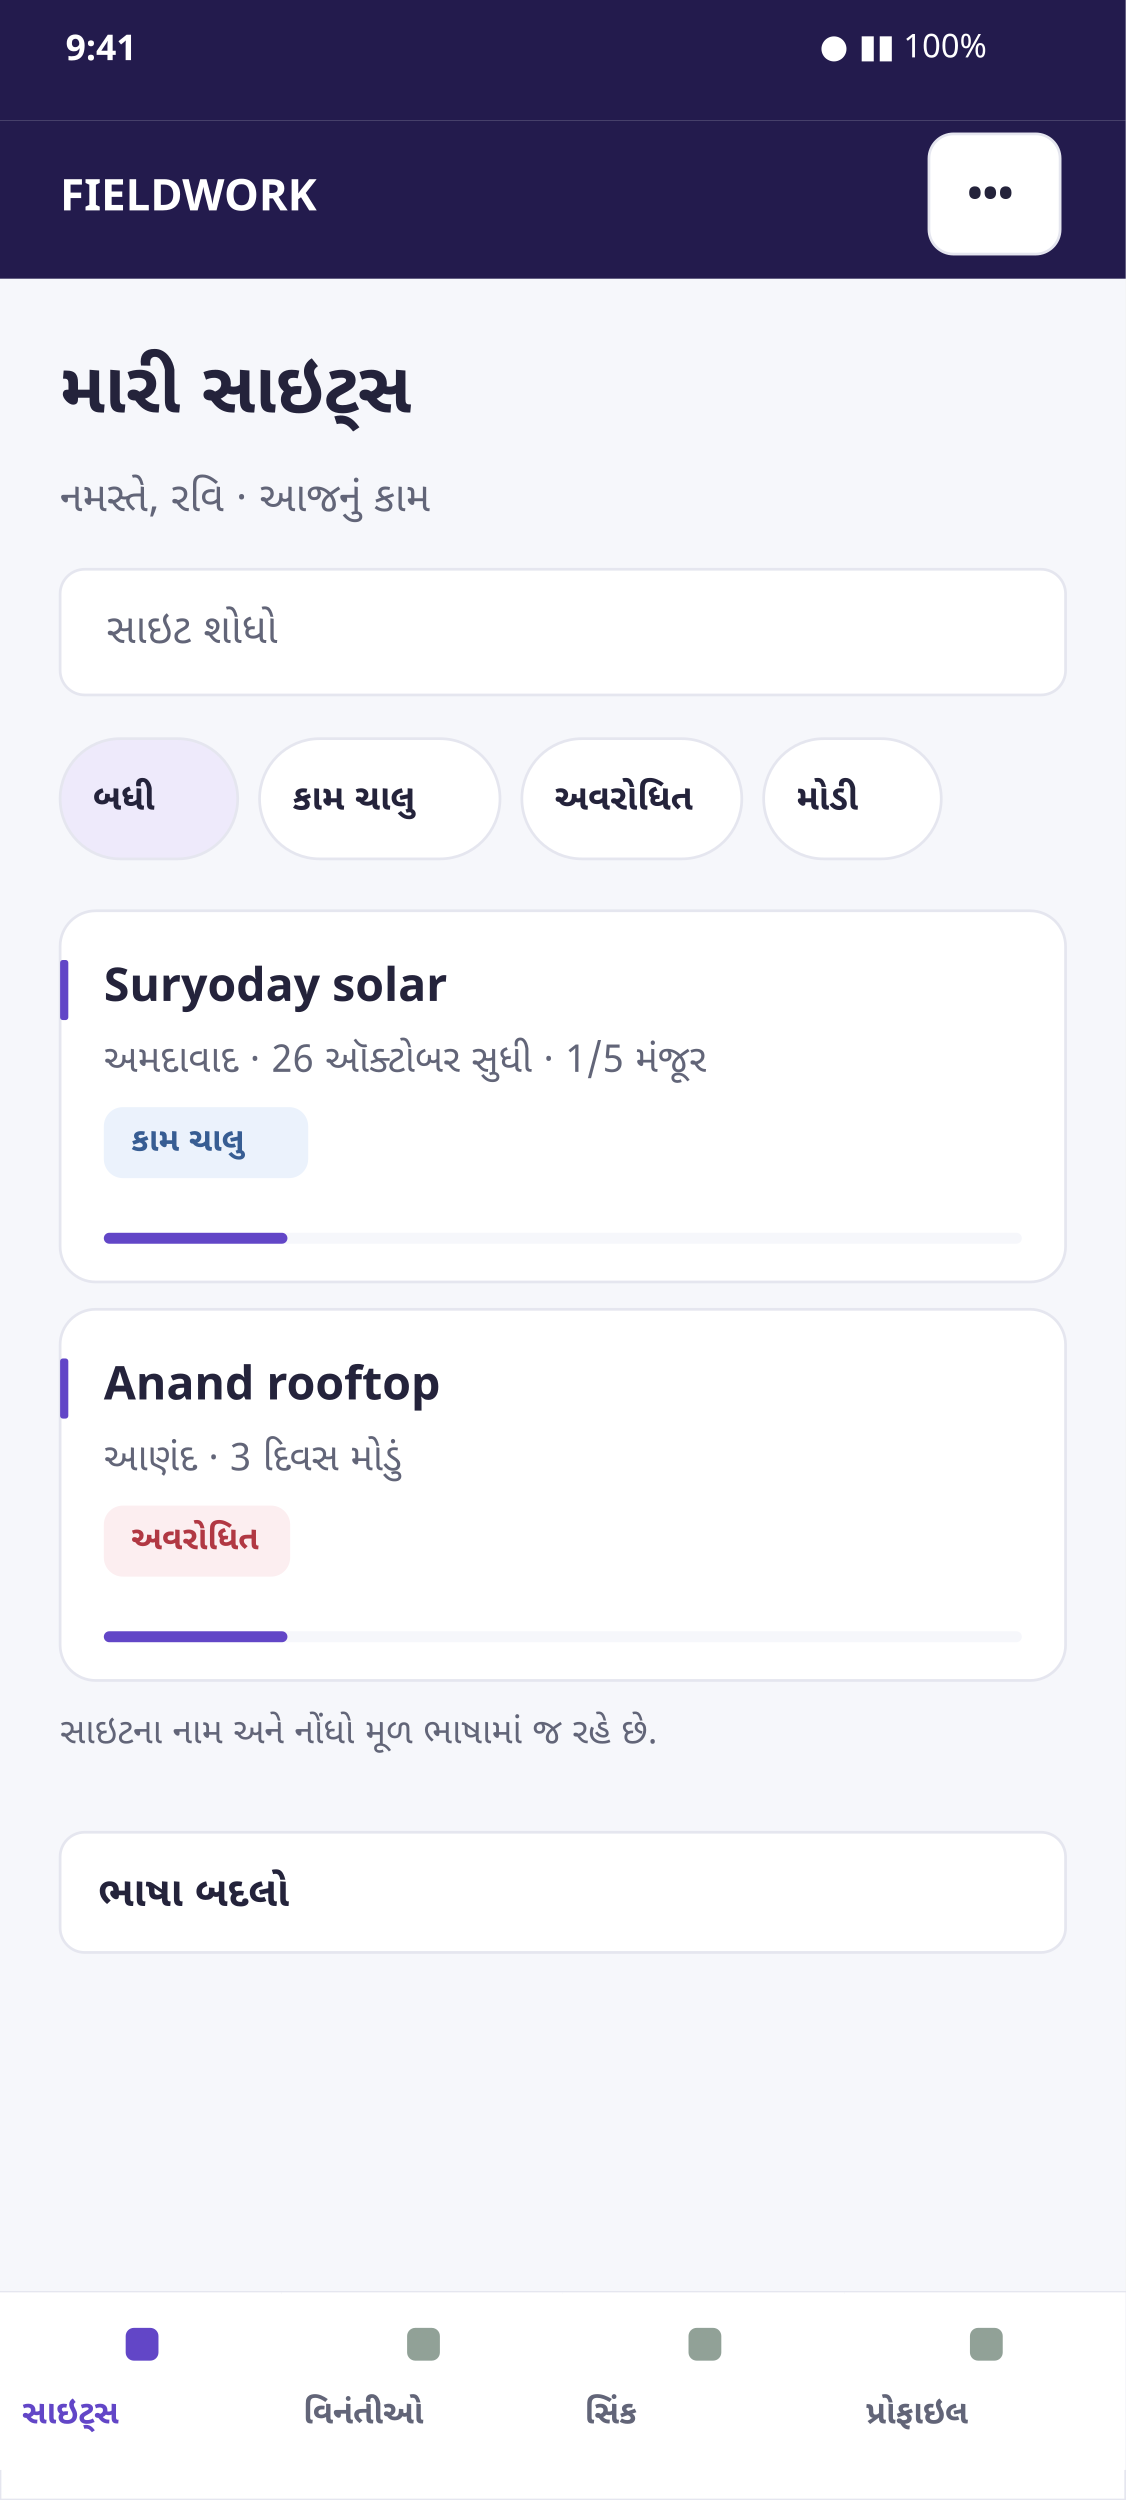
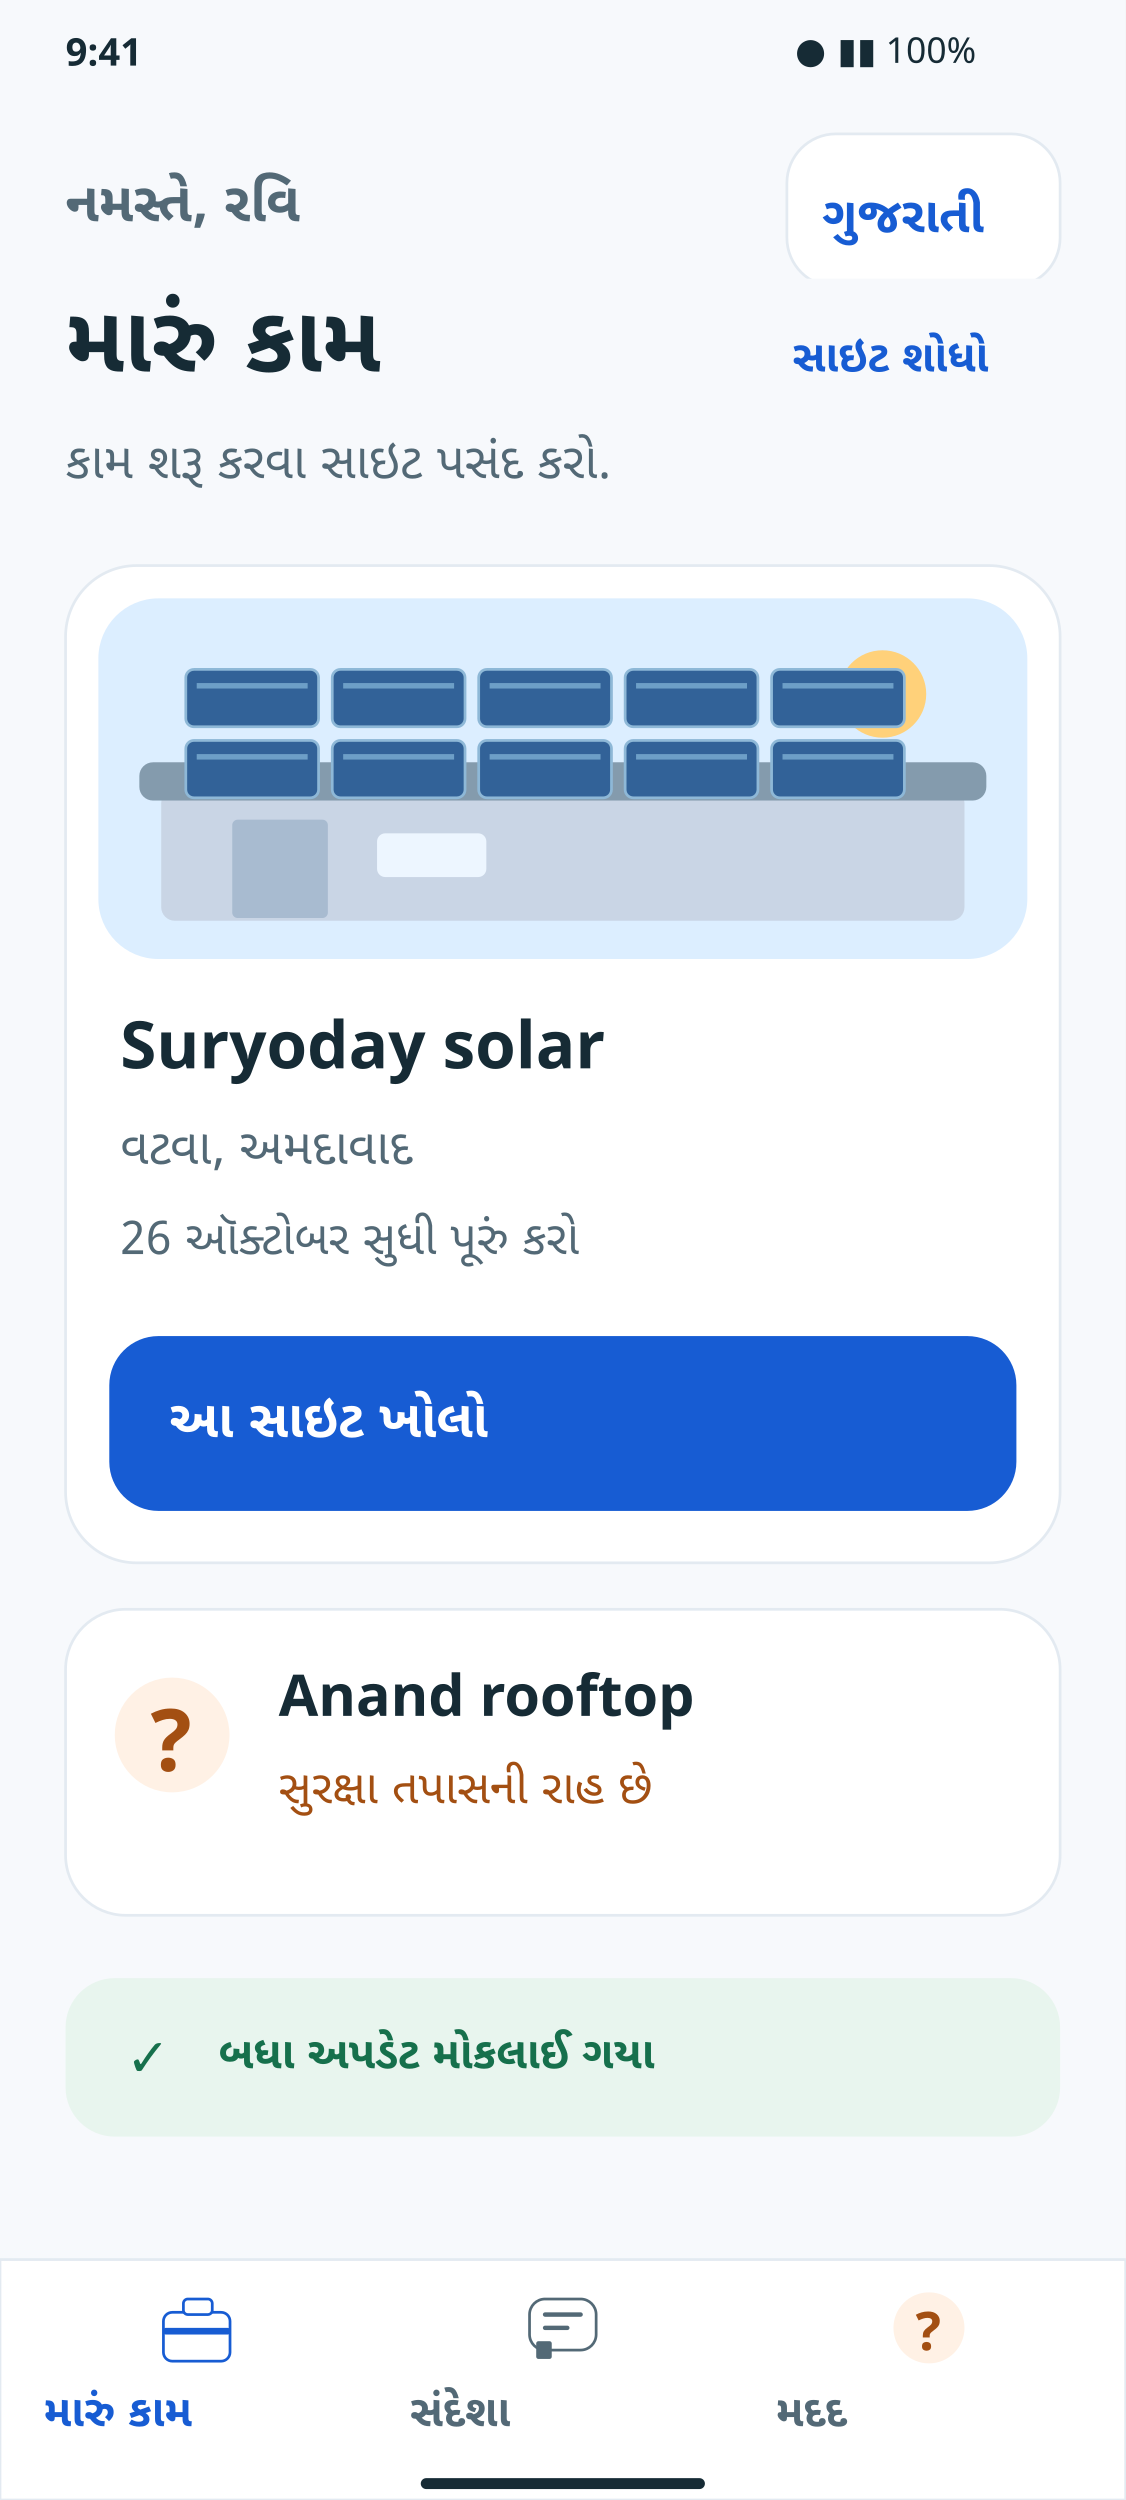
<svg xmlns="http://www.w3.org/2000/svg" width="412" height="915" viewBox="0 0 412 915" role="img" aria-label="M46 મારી સાઇટ્સ">
  <style>@font-face{font-family:sourcesanspro;src:url('../fonts/SourceSansPro-Regular.woff2');font-weight:400}@font-face{font-family:sourcesanspro;src:url('../fonts/SourceSansPro-Semibold.woff2');font-weight:600}@font-face{font-family:sourcesanspro;src:url('../fonts/SourceSansPro-Bold.woff2');font-weight:700}@font-face{font-family:'Noto Sans Devanagari';src:url('../fonts/NotoSansDevanagari.ttf')}@font-face{font-family:'Noto Sans Gujarati';src:url('../fonts/NotoSansGujarati.ttf')}text{font-kerning:normal}</style>
-   <rect data-node="b531c883-9c8d-496c-8fb2-625c59ef44c2" x="0" y="0" width="412" height="915" rx="0" fill="#F6F7FB" />
-   <rect data-node="6345f965-94d0-44e5-b294-f3f2828e2737" x="0" y="0" width="412" height="44" rx="0" fill="#231B4D" />
-   <text data-node="cb9909e4-8bc4-40b6-81a1-62ab9f51d335" data-box-width="70" x="24" y="22" font-family="sourcesanspro" font-size="13" font-weight="600" fill="#FFFFFF" style="pointer-events:none">
+   <rect data-node="6781200e-cad5-48a4-b0fc-b3c452c747d0" x="0" y="0" width="412" height="915" rx="0" fill="#F7F9FC" style="pointer-events:none" />
+   <text data-node="c8e9b6ce-2729-4bce-b52d-498bed22d0e4" data-box-width="70" x="24" y="24" font-family="sourcesanspro" font-size="14" font-weight="600" fill="#162B35" style="pointer-events:none">
    <tspan x="24" dy="0">9:41</tspan>
  </text>
-   <text data-node="b20d8d4f-f74a-4126-9f96-22493d8c3130" data-box-width="100" x="300" y="21" font-family="sourcesanspro" font-size="12" font-weight="400" fill="#FFFFFF" style="pointer-events:none">
-     <tspan x="300" dy="0">●  ▮▮  100%</tspan>
+   <text data-node="505194b7-77a8-4606-a578-777348b06d31" data-box-width="100" x="291" y="23" font-family="sourcesanspro" font-size="13" font-weight="400" fill="#162B35" style="pointer-events:none">
+     <tspan x="291" dy="0">●  ▮▮  100%</tspan>
  </text>
-   <rect data-node="0e6c9270-24f2-4de7-aea1-f48fa29e37bf" x="0" y="44" width="412" height="58" rx="0" fill="#231B4D" />
-   <text data-node="dd67a7f2-3b62-4dc1-8037-379131d1c8ee" data-box-width="200" x="22" y="77" font-family="sourcesanspro" font-size="16" font-weight="700" fill="#FFFFFF" style="pointer-events:none">
-     <tspan x="22" dy="0">FIELDWORK</tspan>
+   <text data-node="f4e5449b-5332-4f85-a425-55311638b448" data-box-width="245" x="24" y="81" font-family="Noto Sans Gujarati" font-size="20" font-weight="600" fill="#536976" style="pointer-events:none">
+     <tspan x="24" dy="0">નમસ્તે, રવિ</tspan>
  </text>
-   <a href="#M40" data-to="M40" aria-label="Action / •••">
-     <rect data-node="76c0f730-1126-4836-9ef1-950884b1e528" x="340" y="49" width="48" height="44" rx="9" fill="#FFFFFF" stroke="#E5E6EF" />
+   <a href="#M127" data-to="M127" aria-label="Action / ભાષા">
+     <rect data-node="b3916c62-ff07-4f71-bb81-868dd41e06c5" x="288" y="49" width="100" height="56" rx="18" fill="#FFFFFF" stroke="#E3EAF1" />
  </a>
-   <text data-node="cc6d55a6-6ebb-4d69-a820-30acfef74acf" data-box-width="20" x="354" y="76" font-family="sourcesanspro" font-size="15" font-weight="600" fill="#24233B" style="pointer-events:none">
-     <tspan x="354" dy="0">•••</tspan>
+   <text data-node="3e0e5540-215f-413c-b938-8a031bc04e6d" data-box-width="82" x="301" y="85" font-family="Noto Sans Gujarati" font-size="18" font-weight="600" fill="#175CD3" style="pointer-events:none">
+     <tspan x="301" dy="0">ગુજરાતી</tspan>
  </text>
-   <text data-node="012696a3-3326-4cb1-855c-25df007fa540" data-box-width="368" x="22" y="151" font-family="Noto Sans Gujarati" font-size="26" font-weight="600" fill="#24233B" style="pointer-events:none">
-     <tspan x="22" dy="0">મારી સાઇટ્સ</tspan>
+   <text data-node="ed17cf74-e5ed-41ec-8609-ffaec4706f64" data-box-width="244" x="24" y="136" font-family="Noto Sans Gujarati" font-size="34" font-weight="700" fill="#162B35" style="pointer-events:none">
+     <tspan x="24" dy="0">મારું કામ</tspan>
  </text>
-   <text data-node="4cc0b7a3-b9a1-472b-b3db-921cf8ad7df4" data-box-width="368" x="22" y="187.1" font-family="Noto Sans Gujarati" font-size="15" font-weight="400" fill="#626578" style="pointer-events:none">
-     <tspan x="22" dy="0">નમસ્તે, રવિ · આજનું કામ</tspan>
+   <a href="#M134" data-to="M134" aria-label="Action / Find site">
+     <rect data-node="40d9aeec-dd2e-4d10-93bb-b9764372fd49" x="284" y="102" width="104" height="56" rx="0" fill="#F7F9FC" />
+   </a>
+   <text data-node="0178ce51-b041-4e0b-aef8-4e52f3f7d86f" data-box-width="98" x="290" y="136" font-family="Noto Sans Gujarati" font-size="16" font-weight="600" fill="#175CD3" style="pointer-events:none">
+     <tspan x="290" dy="0">સાઇટ શોધો</tspan>
  </text>
-   <rect data-node="e4d89078-3a94-4a42-9866-50985c41b717" x="22" y="208.35" width="368" height="46" rx="9" fill="#FFFFFF" stroke="#E5E6EF" />
-   <text data-node="12aceabd-ac0b-41fa-99d9-ec898982e7c2" data-box-width="336" x="39" y="235.35" font-family="Noto Sans Gujarati" font-size="15" font-weight="400" fill="#626578" style="pointer-events:none">
-     <tspan x="39" dy="0">સાઇટ શોધો</tspan>
+   <text data-node="fc9418a1-ba14-4b56-afd2-2ce2a8382699" data-box-width="364" x="24" y="175" font-family="Noto Sans Gujarati" font-size="18" font-weight="400" fill="#536976" style="pointer-events:none">
+     <tspan x="24" dy="0">કામ શરૂ કરવા સાઇટ પસંદ કરો.</tspan>
  </text>
-   <a href="#M05" data-to="M05" aria-label="Filter / બધી">
-     <rect data-node="cb75af56-a26b-4f0b-a31f-f38a4af9cd3e" x="22" y="270.35" width="65" height="44" rx="22" fill="#EEEAFB" stroke="#E5E6EF" />
+   <rect data-node="ca8f7afc-5cc3-4dc7-a8ff-c6b975d6e830" x="24" y="207" width="364" height="365" rx="26" fill="#FFFFFF" style="pointer-events:none" stroke="#E3EAF1" />
+   <rect data-node="468f8885-e96f-4c9a-815a-7c33bd4acd07" x="36" y="219" width="340" height="132" rx="22" fill="#DCEEFF" style="pointer-events:none" />
+   <rect data-node="92592135-013b-4951-ab45-f5428b966f2c" x="307" y="238" width="32" height="32" rx="16" fill="#FFD17A" style="pointer-events:none" />
+   <rect data-node="d65dc78a-f7f0-41e2-a8ae-861407489bce" x="59" y="289" width="294" height="48" rx="5" fill="#C9D5E5" style="pointer-events:none" />
+   <rect data-node="0384c7c7-ae8c-42d8-8512-51c563e12c17" x="51" y="279" width="310" height="14" rx="5" fill="#849BAD" style="pointer-events:none" />
+   <rect data-node="2bcc8973-7e2d-4216-9a79-18c739c2b423" x="68" y="245" width="48.6" height="21" rx="3" fill="#326298" style="pointer-events:none" stroke="#8EB8D7" />
+   <rect data-node="dd3eb5da-78ee-44b7-9bb7-6fd536454b18" x="72" y="250" width="40.6" height="2" rx="0" fill="#6D9FC7" style="pointer-events:none" />
+   <rect data-node="cdde637a-00e3-42fc-ba53-0f00199c8846" x="121.6" y="245" width="48.6" height="21" rx="3" fill="#326298" style="pointer-events:none" stroke="#8EB8D7" />
+   <rect data-node="69c18534-a790-48f2-ab27-d3c210e68501" x="125.6" y="250" width="40.6" height="2" rx="0" fill="#6D9FC7" style="pointer-events:none" />
+   <rect data-node="58bc568f-8be4-434e-8fde-d1f25d88a5f5" x="175.2" y="245" width="48.6" height="21" rx="3" fill="#326298" style="pointer-events:none" stroke="#8EB8D7" />
+   <rect data-node="8901fe38-fe71-4a52-917f-7f30e7654b20" x="179.2" y="250" width="40.6" height="2" rx="0" fill="#6D9FC7" style="pointer-events:none" />
+   <rect data-node="ffd97180-9fd1-4567-8a48-e62ac133a62e" x="228.8" y="245" width="48.6" height="21" rx="3" fill="#326298" style="pointer-events:none" stroke="#8EB8D7" />
+   <rect data-node="7bc9174b-10df-4fc3-b207-cf91495d8ee7" x="232.8" y="250" width="40.6" height="2" rx="0" fill="#6D9FC7" style="pointer-events:none" />
+   <rect data-node="7a0c5969-83d1-4bf8-8a23-e4a423894caa" x="282.4" y="245" width="48.6" height="21" rx="3" fill="#326298" style="pointer-events:none" stroke="#8EB8D7" />
+   <rect data-node="5694706f-2a0b-4176-8a58-3a91b1c024cd" x="286.4" y="250" width="40.6" height="2" rx="0" fill="#6D9FC7" style="pointer-events:none" />
+   <rect data-node="6b1f7835-cf39-45ac-ba3d-d60b3f9459f2" x="68" y="271" width="48.6" height="21" rx="3" fill="#326298" style="pointer-events:none" stroke="#8EB8D7" />
+   <rect data-node="481e1325-2251-419d-bc4f-420cb2c1cc1d" x="72" y="276" width="40.6" height="2" rx="0" fill="#6D9FC7" style="pointer-events:none" />
+   <rect data-node="82b3f6e5-2743-44bb-95de-6f47a7ba3c09" x="121.6" y="271" width="48.6" height="21" rx="3" fill="#326298" style="pointer-events:none" stroke="#8EB8D7" />
+   <rect data-node="95c1a6f1-c1e8-4158-ba81-29102c46d97b" x="125.6" y="276" width="40.6" height="2" rx="0" fill="#6D9FC7" style="pointer-events:none" />
+   <rect data-node="d9d1f698-bfd2-46b8-b83d-e8e1dabdd391" x="175.2" y="271" width="48.6" height="21" rx="3" fill="#326298" style="pointer-events:none" stroke="#8EB8D7" />
+   <rect data-node="4ee42db6-7ae7-4f64-9ed6-b323f1482a60" x="179.2" y="276" width="40.6" height="2" rx="0" fill="#6D9FC7" style="pointer-events:none" />
+   <rect data-node="f655de15-9170-42b2-b937-63d6211a91ce" x="228.8" y="271" width="48.6" height="21" rx="3" fill="#326298" style="pointer-events:none" stroke="#8EB8D7" />
+   <rect data-node="bbb7e8d0-6dba-4e80-b5ec-5241bdc0a58a" x="232.8" y="276" width="40.6" height="2" rx="0" fill="#6D9FC7" style="pointer-events:none" />
+   <rect data-node="faf4cc25-a9c6-4ac6-b743-71eaff076675" x="282.4" y="271" width="48.6" height="21" rx="3" fill="#326298" style="pointer-events:none" stroke="#8EB8D7" />
+   <rect data-node="bed7ca3d-2032-4a5b-b2b2-f75a99bcbb63" x="286.4" y="276" width="40.6" height="2" rx="0" fill="#6D9FC7" style="pointer-events:none" />
+   <rect data-node="43b15b73-6b6e-4b2b-8923-1f0e9e8f54e7" x="85" y="300" width="35" height="36" rx="2" fill="#A8BBD0" style="pointer-events:none" />
+   <rect data-node="3f0abf9f-13c3-48a8-b971-17cd8191f22b" x="138" y="305" width="40" height="16" rx="3" fill="#EDF6FF" style="pointer-events:none" />
+   <text data-node="08a94dad-1594-4e8c-844a-681b1909bc1a" data-box-width="324" x="44" y="391" font-family="sourcesanspro" font-size="24" font-weight="700" fill="#162B35" style="pointer-events:none">
+     <tspan x="44" dy="0">Suryoday solar</tspan>
+   </text>
+   <text data-node="45e55ec3-7ba5-43ba-b847-9f075b138037" data-box-width="324" x="44" y="426" font-family="Noto Sans Gujarati" font-size="18" font-weight="400" fill="#536976" style="pointer-events:none">
+     <tspan x="44" dy="0">વટવા, અમદાવાદ</tspan>
+   </text>
+   <text data-node="7ebb7cbe-7bbc-40fa-b9b2-a7652339fe3a" data-box-width="324" x="44" y="459" font-family="Noto Sans Gujarati" font-size="17" font-weight="400" fill="#536976" style="pointer-events:none">
+     <tspan x="44" dy="0">26 ઑક્ટોબર સુધી પૂરું કરો</tspan>
+   </text>
+   <a href="#M74" data-to="M74" aria-label="Action / આ સાઇટ ખોલો">
+     <rect data-node="80a1774b-b9d5-45bf-ae7a-f25a8de6ebcc" x="40" y="489" width="332" height="64" rx="18" fill="#175CD3" />
  </a>
-   <text data-node="748841d6-beeb-44ea-a00f-d09c22f1e954" data-box-width="45" x="34" y="296.35" font-family="Noto Sans Gujarati" font-size="13" font-weight="600" fill="#24233B" style="pointer-events:none">
-     <tspan x="34" dy="0">બધી</tspan>
+   <text data-node="36311ae8-040d-4408-9f8d-e4b0e97f44b4" data-box-width="288" x="62" y="526" font-family="Noto Sans Gujarati" font-size="19" font-weight="600" fill="#FFFFFF" style="pointer-events:none">
+     <tspan x="62" dy="0">આ સાઇટ ખોલો</tspan>
  </text>
-   <a href="#M05" data-to="M05" aria-label="Filter / કામ ચાલુ">
-     <rect data-node="e459448b-493c-42a3-a9cf-9da1a4c21fb6" x="95" y="270.35" width="88" height="44" rx="22" fill="#FFFFFF" stroke="#E5E6EF" />
+   <a href="#M96" data-to="M96" aria-label="Action / Anand rooftop">
+     <rect data-node="6ae18d38-f582-49b9-a921-06cdd5206059" x="24" y="589" width="364" height="112" rx="22" fill="#FFFFFF" stroke="#E3EAF1" />
  </a>
-   <text data-node="32a3055e-a17a-4f7b-929a-dc841f99f01f" data-box-width="68" x="107" y="296.35" font-family="Noto Sans Gujarati" font-size="13" font-weight="600" fill="#24233B" style="pointer-events:none">
-     <tspan x="107" dy="0">કામ ચાલુ</tspan>
+   <rect data-node="bf1927ba-c3d5-4662-a1c4-7c7602075326" x="42" y="614" width="42" height="42" rx="21" fill="#FFF1E5" style="pointer-events:none" />
+   <text data-node="792ead4f-8b3b-499b-931c-d04d8f483945" data-box-width="26.25" x="55.125" y="648.125" font-family="sourcesanspro" font-size="31.5" font-weight="600" fill="#A34F12" style="pointer-events:none">
+     <tspan x="55.125" dy="0">?</tspan>
  </text>
-   <a href="#M05" data-to="M05" aria-label="Filter / અવરોધિત">
-     <rect data-node="8a2e5f17-ee66-4e4b-8f5f-748bfd5df4c1" x="191" y="270.35" width="80.5" height="44" rx="22" fill="#FFFFFF" stroke="#E5E6EF" />
+   <text data-node="d4ae7bba-232f-4258-89cd-8e0f5b102714" data-box-width="265" x="102" y="628" font-family="sourcesanspro" font-size="21" font-weight="600" fill="#162B35" style="pointer-events:none">
+     <tspan x="102" dy="0">Anand rooftop</tspan>
+   </text>
+   <text data-node="1c831c94-2377-4dd1-aa65-8c96633c5b61" data-box-width="265" x="102" y="660" font-family="Noto Sans Gujarati" font-size="17" font-weight="400" fill="#A34F12" style="pointer-events:none">
+     <tspan x="102" dy="0">સુરક્ષા તપાસની રાહ છે</tspan>
+   </text>
+   <a href="#M129" data-to="M129" aria-label="Action / Sending status">
+     <rect data-node="7e0d2e7d-0250-4fed-975a-2926dc4ef528" x="24" y="724" width="364" height="58" rx="18" fill="#E8F5EE" />
  </a>
-   <text data-node="51db8434-80b7-4ede-9076-c984dfcd510b" data-box-width="60.5" x="203" y="296.35" font-family="Noto Sans Gujarati" font-size="13" font-weight="600" fill="#24233B" style="pointer-events:none">
-     <tspan x="203" dy="0">અવરોધિત</tspan>
+   <rect data-node="5644d812-67a4-443f-a21e-8e928e4ce1a3" x="40" y="738" width="28" height="28" rx="14" fill="#E8F5EE" style="pointer-events:none" />
+   <text data-node="4798d51e-5673-4f35-ae35-8e4190bb23e8" data-box-width="21.875" x="46.125" y="759.875" font-family="sourcesanspro" font-size="19.25" font-weight="600" fill="#16704C" style="pointer-events:none">
+     <tspan x="46.125" dy="0">✓</tspan>
  </text>
-   <a href="#M05" data-to="M05" aria-label="Filter / મોડી">
-     <rect data-node="b02a8597-0f3d-4826-bc84-c8160e61b1c6" x="279.5" y="270.35" width="65" height="44" rx="22" fill="#FFFFFF" stroke="#E5E6EF" />
+   <text data-node="15373b8f-49e7-47f5-9a5b-20786805ce11" data-box-width="290" x="80" y="757" font-family="Noto Sans Gujarati" font-size="16" font-weight="600" fill="#16704C" style="pointer-events:none">
+     <tspan x="80" dy="0">બધા અપડેટ મોકલાઈ ગયા</tspan>
+   </text>
+   <rect data-node="b599ca1f-1440-4a70-8b55-27b3fc70e992" x="0" y="827" width="412" height="88" rx="0" fill="#FFFFFF" style="pointer-events:none" stroke="#E3EAF1" />
+   <a href="#M46" data-to="M46" aria-label="Navigation / મારું કામ">
+     <rect data-node="2decb826-f5ad-4b0a-9199-da5f7a6d1be4" x="8" y="831" width="128" height="70" rx="12" fill="#FFFFFF" />
  </a>
-   <text data-node="0a463127-4f7d-4935-9221-6e6e535f7b5e" data-box-width="45" x="291.5" y="296.35" font-family="Noto Sans Gujarati" font-size="13" font-weight="600" fill="#24233B" style="pointer-events:none">
-     <tspan x="291.5" dy="0">મોડી</tspan>
+   <rect data-node="430713af-2636-4be3-a648-527771f297ec" x="59.812" y="846.312" width="24.375" height="17.875" rx="3.25" fill="#FFFFFF" style="pointer-events:none" stroke="#175CD3" />
+   <rect data-node="75e7f4e6-23f1-4d7a-b2a9-d6f1bc47efce" x="67.125" y="841.438" width="10.562" height="5.688" rx="1.625" fill="#FFFFFF" style="pointer-events:none" stroke="#175CD3" />
+   <rect data-node="15031f1e-480b-4cfd-b7c8-417e2ee887da" x="59.812" y="852" width="24.375" height="2.438" rx="0.812" fill="#175CD3" style="pointer-events:none" />
+   <text data-node="1b0c5702-caed-416f-a7f1-6864397b3905" data-box-width="116" x="16" y="888" font-family="Noto Sans Gujarati" font-size="16" font-weight="600" fill="#175CD3" style="pointer-events:none">
+     <tspan x="16" dy="0">મારું કામ</tspan>
  </text>
-   <a href="#M06" data-to="M06" aria-label="Card / Suryoday solar">
-     <rect data-node="7e24d83e-da11-4e69-a1d8-ff9cc5c64d57" x="22" y="333.35" width="368" height="135.85" rx="13" fill="#FFFFFF" stroke="#E5E6EF" />
+   <a href="#M123" data-to="M123" aria-label="Navigation / સંદેશા">
+     <rect data-node="f7484610-a777-448c-9b90-b7af37ffc9dc" x="142" y="831" width="128" height="70" rx="12" fill="#FFFFFF" />
  </a>
-   <rect data-node="d2f51dfe-cad8-4624-a124-7d3bdcd31486" x="22" y="351.35" width="3" height="22" rx="1" fill="#6246C7" />
-   <text data-node="6d1ae084-b62d-4923-87de-c3ffd618a27e" data-box-width="324" x="38" y="366.35" font-family="sourcesanspro" font-size="17" font-weight="600" fill="#24233B" style="pointer-events:none">
-     <tspan x="38" dy="0">Suryoday solar</tspan>
+   <rect data-node="4e817954-4817-49c4-92de-c2e17f6872b8" x="193.812" y="841.438" width="24.375" height="18.688" rx="5.688" fill="#FFFFFF" style="pointer-events:none" stroke="#536976" />
+   <rect data-node="700f7f5a-193c-438d-8b16-53002b53b1f4" x="196.25" y="856.875" width="5.688" height="6.5" rx="0.812" fill="#536976" style="pointer-events:none" />
+   <rect data-node="b29e18e6-e3fa-4f6e-94f0-8bd7950a9216" x="198.688" y="846.312" width="14.625" height="1.625" rx="0.812" fill="#536976" style="pointer-events:none" />
+   <rect data-node="caaf10b2-c73f-4149-a249-6096521ffcb1" x="198.688" y="851.188" width="9.75" height="1.625" rx="0.812" fill="#536976" style="pointer-events:none" />
+   <text data-node="afaeb0ec-5075-4765-bf31-5c0e74540032" data-box-width="116" x="150" y="888" font-family="Noto Sans Gujarati" font-size="16" font-weight="600" fill="#536976" style="pointer-events:none">
+     <tspan x="150" dy="0">સંદેશા</tspan>
  </text>
-   <text data-node="f37172ad-e90e-4003-a902-80cb4ff35575" data-box-width="324" x="38" y="392.3" font-family="Noto Sans Gujarati" font-size="14" font-weight="400" fill="#626578" style="pointer-events:none">
-     <tspan x="38" dy="0">અમદાવાદ · 26 ઑક્ટોબર સુધી · 1/5 મંજૂર</tspan>
+   <a href="#M121" data-to="M121" aria-label="Navigation / મદદ">
+     <rect data-node="56c1e4da-41fb-477e-b419-13f72aaebf0e" x="276" y="831" width="128" height="70" rx="12" fill="#FFFFFF" />
+   </a>
+   <rect data-node="f232761d-cef2-477f-911f-17760944884e" x="327" y="839" width="26" height="26" rx="13" fill="#FFF1E5" style="pointer-events:none" />
+   <text data-node="246278f5-32ea-4cf5-8a25-c640d7e18e83" data-box-width="16.25" x="335.125" y="860.125" font-family="sourcesanspro" font-size="19.5" font-weight="600" fill="#A34F12" style="pointer-events:none">
+     <tspan x="335.125" dy="0">?</tspan>
  </text>
-   <rect data-node="a7bfa8ce-ce9e-4c73-a521-1aa5fcdf0d7f" x="38" y="405.2" width="74.8" height="26" rx="7" fill="#EBF2FC" />
-   <text data-node="e9f8cf8b-299b-434c-b10e-6ecfb61805b6" data-box-width="56.8" x="48" y="421.2" font-family="Noto Sans Gujarati" font-size="12" font-weight="600" fill="#375D93" style="pointer-events:none">
-     <tspan x="48" dy="0">કામ ચાલુ</tspan>
+   <text data-node="29b57d4e-cc82-4f6a-9296-dab465711e3c" data-box-width="116" x="284" y="888" font-family="Noto Sans Gujarati" font-size="16" font-weight="600" fill="#536976" style="pointer-events:none">
+     <tspan x="284" dy="0">મદદ</tspan>
  </text>
-   <rect data-node="53d05166-5e5a-4762-b002-c77868e28c2f" x="38" y="451.2" width="336" height="4" rx="2" fill="#F6F7FB" />
-   <rect data-node="cade6a7d-4546-43f1-a400-22d381eea866" x="38" y="451.2" width="67.2" height="4" rx="2" fill="#6246C7" />
-   <a href="#M22" data-to="M22" aria-label="Card / Anand rooftop">
-     <rect data-node="e9454ada-03fd-4854-9f9e-d5b0cf524379" x="22" y="479.2" width="368" height="135.85" rx="13" fill="#FFFFFF" stroke="#E5E6EF" />
-   </a>
-   <rect data-node="2dca5bae-953c-4d7d-acf9-5d81dc8c9c51" x="22" y="497.2" width="3" height="22" rx="1" fill="#6246C7" />
-   <text data-node="7b2ee48c-20d5-450b-95d0-1b00083ef974" data-box-width="324" x="38" y="512.2" font-family="sourcesanspro" font-size="17" font-weight="600" fill="#24233B" style="pointer-events:none">
-     <tspan x="38" dy="0">Anand rooftop</tspan>
-   </text>
-   <text data-node="bb5871ff-70c9-44a7-9a6f-5759faf3895b" data-box-width="324" x="38" y="538.15" font-family="Noto Sans Gujarati" font-size="14" font-weight="400" fill="#626578" style="pointer-events:none">
-     <tspan x="38" dy="0">આણંદ · 3 દિવસ મોડું</tspan>
-   </text>
-   <rect data-node="7001db1f-340a-47da-bbea-3e0c4226912e" x="38" y="551.05" width="68.2" height="26" rx="7" fill="#FCEEF0" />
-   <text data-node="58ccdae1-8c8f-41ae-a50f-c8b543e0873d" data-box-width="50.19999999999999" x="48" y="567.05" font-family="Noto Sans Gujarati" font-size="12" font-weight="600" fill="#B13843" style="pointer-events:none">
-     <tspan x="48" dy="0">અવરોધિત</tspan>
-   </text>
-   <rect data-node="281aa40f-9ada-42d9-a286-4c5f9a13ab9c" x="38" y="597.05" width="336" height="4" rx="2" fill="#F6F7FB" />
-   <rect data-node="0f27357a-0573-47c8-a4b7-87765582510d" x="38" y="597.05" width="67.2" height="4" rx="2" fill="#6246C7" />
-   <text data-node="6f6cfb26-2e4d-4d84-9dfd-711ea80c53be" data-box-width="368" x="22" y="638.05" font-family="Noto Sans Gujarati" font-size="13" font-weight="400" fill="#626578" style="pointer-events:none">
-     <tspan x="22" dy="0">સાઇટના નામ અને નોંધો મૂળ ભાષામાં જ રહે છે.</tspan>
-   </text>
-   <a href="#M72" data-to="M72" aria-label="Action / ભાષા બદલો">
-     <rect data-node="e0a1b011-6ee1-44ba-84ff-7d255c31fb39" x="22" y="670.6" width="368" height="44" rx="9" fill="#FFFFFF" stroke="#E5E6EF" />
-   </a>
-   <text data-node="d6bdaef0-dc20-49e6-bf5f-c5144a579223" data-box-width="340" x="36" y="697.6" font-family="Noto Sans Gujarati" font-size="15" font-weight="600" fill="#24233B" style="pointer-events:none">
-     <tspan x="36" dy="0">ભાષા બદલો</tspan>
-   </text>
-   <rect data-node="bd73f603-02ad-4e04-b34a-a287f04f2fb9" x="0" y="839" width="412" height="76" rx="0" fill="#FFFFFF" stroke="#E5E6EF" />
-   <a href="#M04" data-to="M04" aria-label="Navigation / સાઇટ્સ">
-     <rect data-node="19156849-9c34-451e-8695-dcd8012a68a2" x="0" y="839" width="103" height="65" rx="0" fill="#FFFFFF" />
-   </a>
-   <rect data-node="d3b3b970-7a48-43ac-bce2-e42146d8e66d" x="46" y="852" width="12" height="12" rx="3" fill="#6246C7" />
-   <text data-node="d65ff0d3-bc76-4698-8fce-e6dca179ddde" data-box-width="87" x="8" y="887" font-family="Noto Sans Gujarati" font-size="12" font-weight="600" fill="#6246C7" style="pointer-events:none">
-     <tspan x="8" dy="0">સાઇટ્સ</tspan>
-   </text>
-   <a href="#M25" data-to="M25" aria-label="Navigation / વિનંતીઓ">
-     <rect data-node="baa2251e-58bf-445e-bf97-0d80f8be3c8a" x="103" y="839" width="103" height="65" rx="0" fill="#FFFFFF" />
-   </a>
-   <rect data-node="05c85f2f-725c-48fc-b978-7a9c1626ee55" x="149" y="852" width="12" height="12" rx="3" fill="#91A197" />
-   <text data-node="777bbcad-d3eb-4c5b-a893-f024561b9516" data-box-width="87" x="111" y="887" font-family="Noto Sans Gujarati" font-size="12" font-weight="600" fill="#626578" style="pointer-events:none">
-     <tspan x="111" dy="0">વિનંતીઓ</tspan>
-   </text>
-   <a href="#M35" data-to="M35" aria-label="Navigation / સિંક">
-     <rect data-node="364a972f-b6d0-44f5-818c-30e107cddee4" x="206" y="839" width="103" height="65" rx="0" fill="#FFFFFF" />
-   </a>
-   <rect data-node="b61bedb6-9671-4083-8550-c4825ebedbb3" x="252" y="852" width="12" height="12" rx="3" fill="#91A197" />
-   <text data-node="841450ae-f31f-448d-96c7-e91001613609" data-box-width="87" x="214" y="887" font-family="Noto Sans Gujarati" font-size="12" font-weight="600" fill="#626578" style="pointer-events:none">
-     <tspan x="214" dy="0">સિંક</tspan>
-   </text>
-   <a href="#M39" data-to="M39" aria-label="Navigation / પ્રોફાઇલ">
-     <rect data-node="98e41673-d800-4526-96ef-91269cc76cc7" x="309" y="839" width="103" height="65" rx="0" fill="#FFFFFF" />
-   </a>
-   <rect data-node="fca8d5da-4d9e-421b-b0dd-03c78642e084" x="355" y="852" width="12" height="12" rx="3" fill="#91A197" />
-   <text data-node="f8822bc3-0554-4b82-b87d-eebe908155cd" data-box-width="87" x="317" y="887" font-family="Noto Sans Gujarati" font-size="12" font-weight="600" fill="#626578" style="pointer-events:none">
-     <tspan x="317" dy="0">પ્રોફાઇલ</tspan>
-   </text>
+   <rect data-node="e8ed1cb8-20db-4786-9a02-509555c0bffb" x="154" y="907" width="104" height="4" rx="2" fill="#162B35" style="pointer-events:none" />
</svg>
